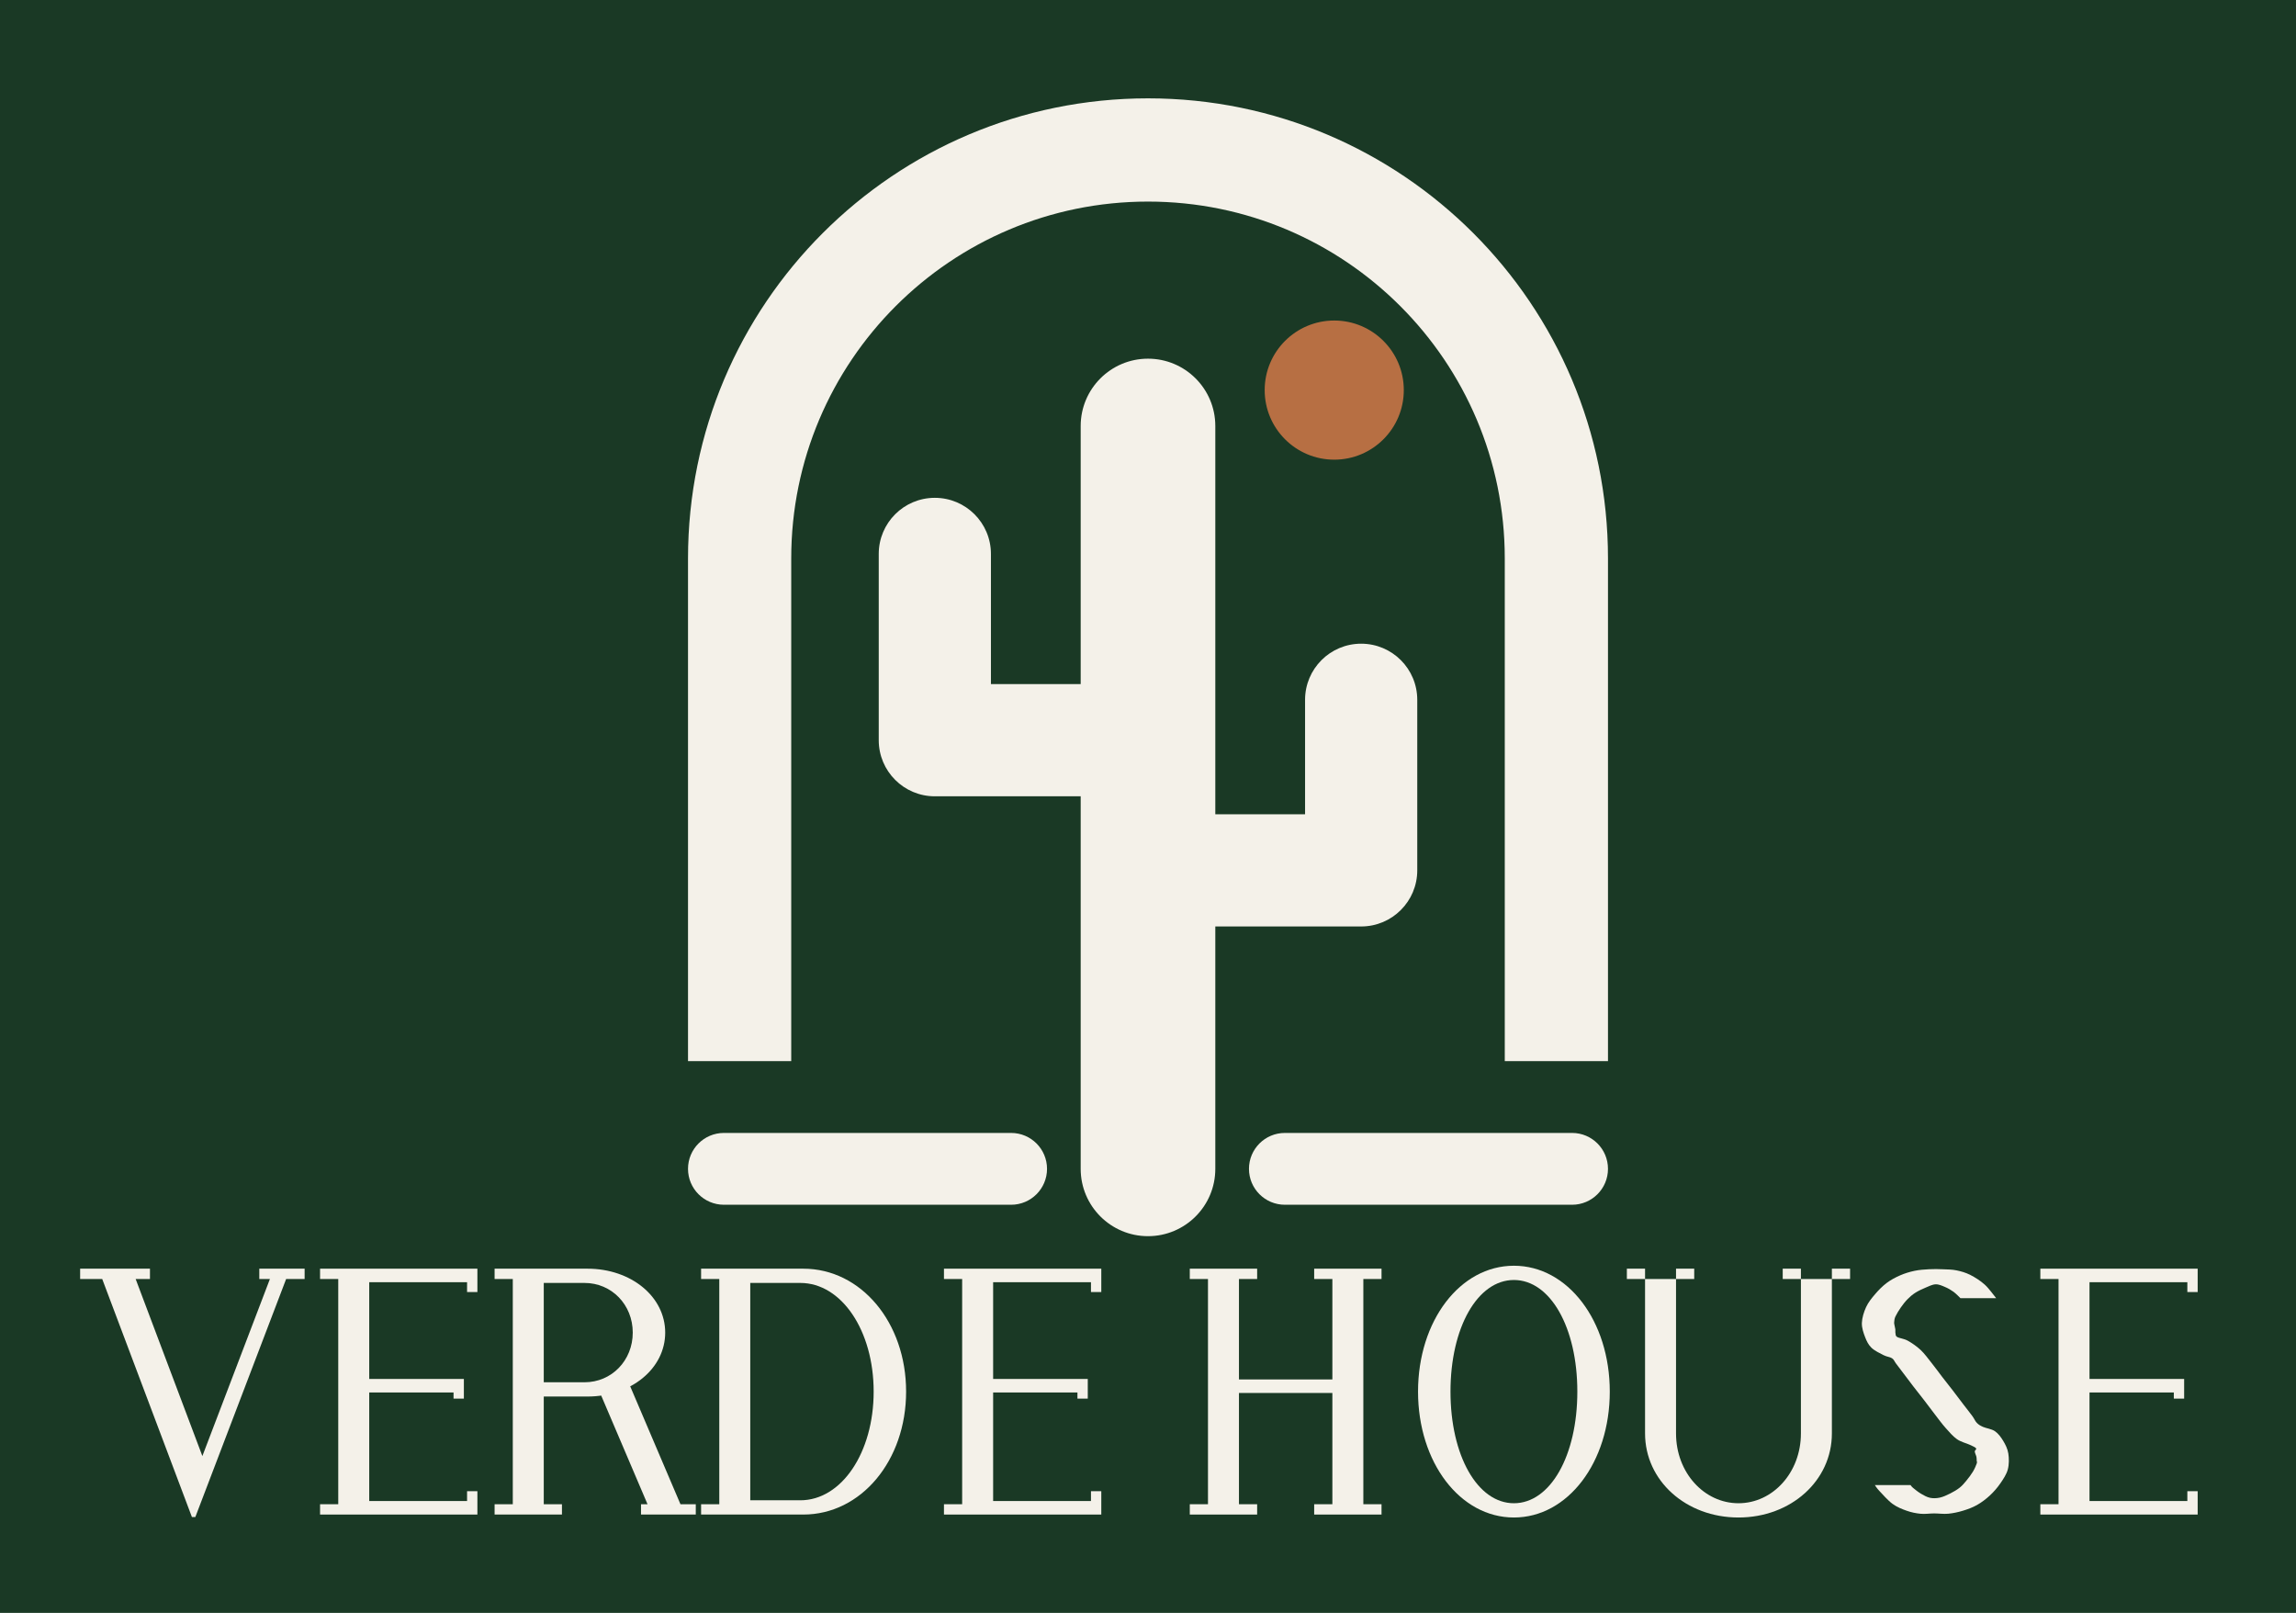
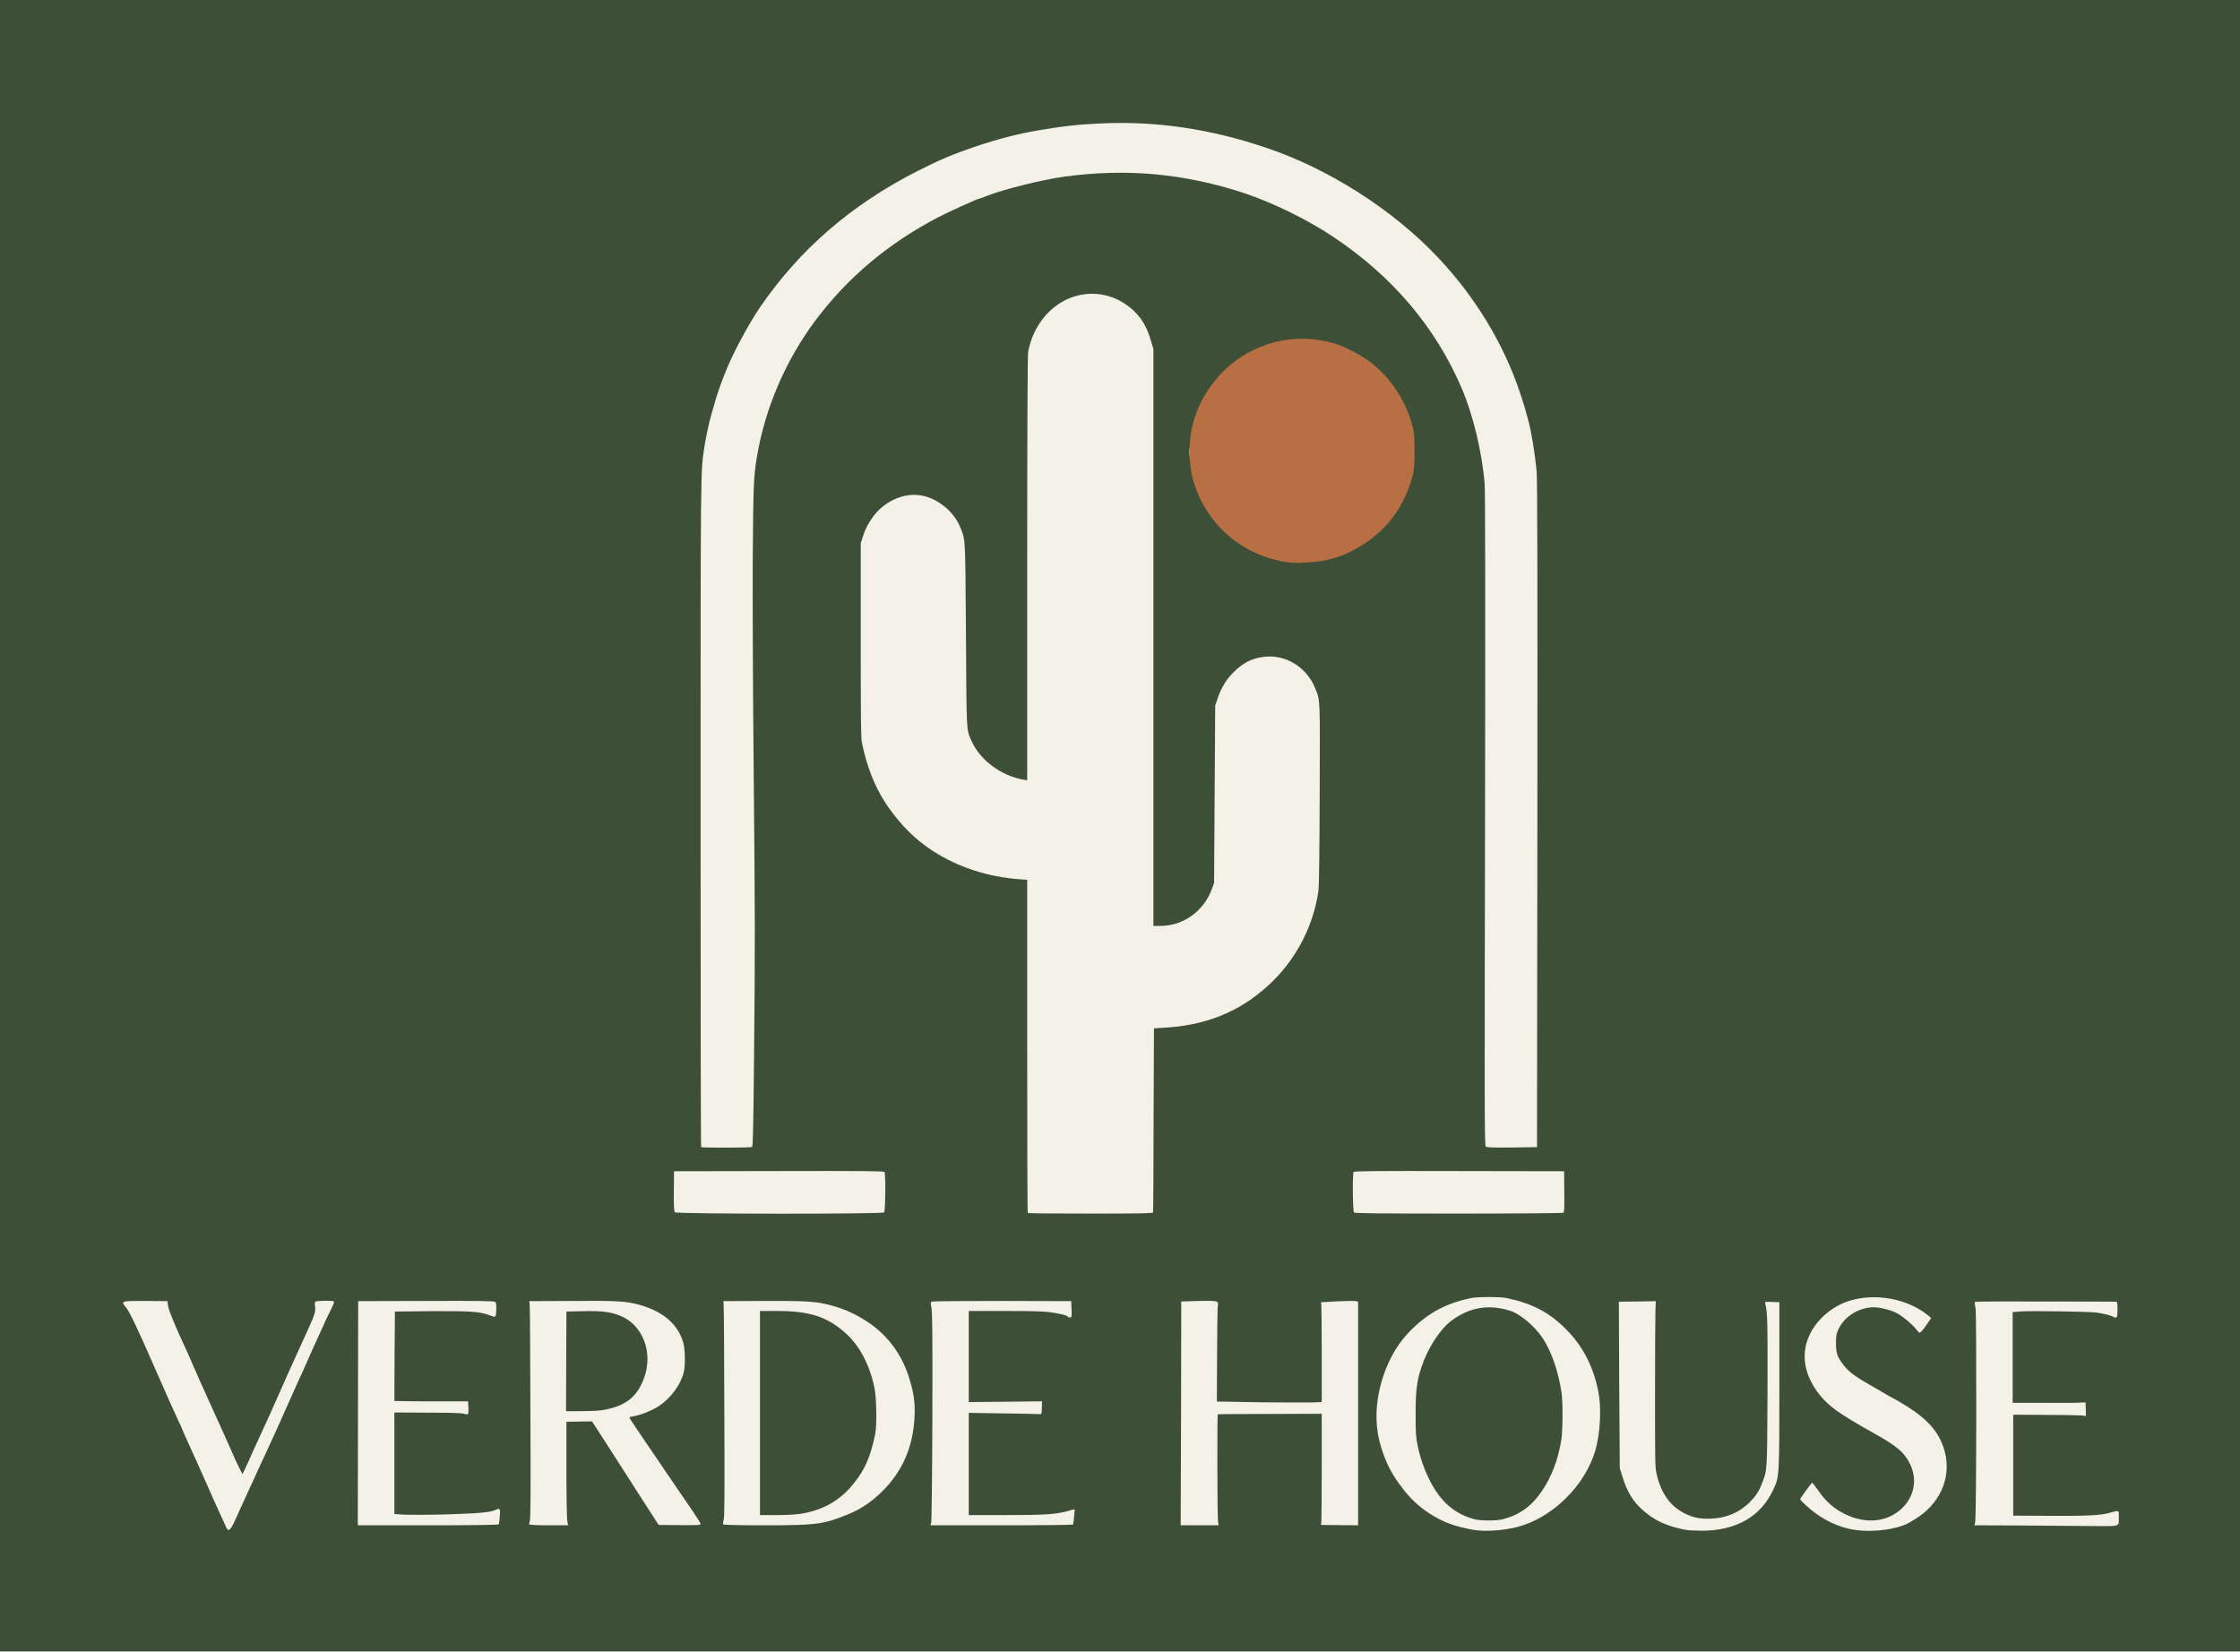
- <svg xmlns="http://www.w3.org/2000/svg" viewBox="-40 -40 934.000 656.000" width="934.0" height="656.0">
-   <rect x="-40" y="-40" width="934.000" height="656.000" fill="#1A3925" />
-   <g transform="translate(239.880 0)">
-     <g transform="scale(0.456389)">
-       <path d="M0 858.00L0 410.00A410.00 410.00 0 0 1 820.00 410.00L820.00 858.00L728.00 858.00L728.00 410.00A318.00 318.00 0 0 0 92.00 410.00L92.00 858.00Z" fill="#F4F1E9" fill-rule="evenodd" />
-       <path d="M32.00 986.00A32.00 32.00 0 0 1 32.00 922.00L288.00 922.00A32.00 32.00 0 0 1 288.00 986.00ZM532.00 986.00A32.00 32.00 0 0 1 532.00 922.00L788.00 922.00A32.00 32.00 0 0 1 788.00 986.00Z" fill="#F4F1E9" />
-       <path d="M514.00 260.00A62.00 62.00 0 0 1 638.00 260.00A62.00 62.00 0 0 1 514.00 260.00Z" fill="#B76F43" />
-       <path d="M350.00 292.00A60.00 60.00 0 0 1 470.00 292.00L470.00 954.00A60.00 60.00 0 0 1 350.00 954.00ZM410.00 522.00A50.00 50.00 0 0 1 410.00 622.00L220.00 622.00A50.00 50.00 0 0 1 220.00 522.00ZM270.00 572.00A50.00 50.00 0 0 1 170.00 572.00L170.00 406.00A50.00 50.00 0 0 1 270.00 406.00ZM410.00 738.00A50.00 50.00 0 0 1 410.00 638.00L600.00 638.00A50.00 50.00 0 0 1 600.00 738.00ZM650.00 688.00A50.00 50.00 0 0 1 550.00 688.00L550.00 536.00A50.00 50.00 0 0 1 650.00 536.00Z" fill="#F4F1E9" />
-     </g>
-   </g>
-   <g transform="translate(0.000 476.000)">
-     <g transform="translate(0.000 0)">
-       <path d="M0 0L13.6 0L42.323 76.211L71.4 0L78 0L39.466 101L38.066 101ZM-7.4 0L21 0L21 4.2L-7.4 4.2ZM65.48 0L83.92 0L83.92 4.2L65.48 4.2Z" fill="#F4F1E9" />
-     </g>
-     <g transform="translate(90.200 0)">
-       <path d="M7.4 0L20 0L20 100L7.4 100ZM0 0L27.4 0L27.4 4.2L0 4.2ZM0 95.8L27.4 95.8L27.4 100L0 100ZM7.4 0L64 0L64 5.5L7.4 5.5ZM7.4 44.85L58.5 44.85L58.5 50.35L7.4 50.35ZM7.4 94.5L64 94.5L64 100L7.4 100ZM59.8 0L64 0L64 9.5L59.8 9.5ZM59.8 90.5L64 90.5L64 100L59.8 100ZM54.3 44.85L58.5 44.85L58.5 52.85L54.3 52.85Z" fill="#F4F1E9" />
-     </g>
-     <g transform="translate(168.600 0)">
-       <path d="M0 0L12.6 0L12.6 100L0 100ZM12.6 0L30.384 0C48.152 0 62 11.388 62 26C62 40.612 48.152 52 30.384 52L12.6 52ZM12.6 5.8L12.6 46.2L29.184 46.2C40.208 46.2 48.8 37.352 48.8 26C48.8 14.648 40.208 5.8 29.184 5.8ZM34 47L47.4 47L70 100L56.6 100ZM-7.4 0L20 0L20 4.2L-7.4 4.2ZM-7.4 95.8L20 95.8L20 100L-7.4 100ZM52.16 95.8L74.44 95.8L74.44 100L52.16 100Z" fill="#F4F1E9" />
-     </g>
-     <g transform="translate(252.600 0)">
-       <path d="M0 0L12.6 0L12.6 100L0 100ZM12.6 0L34.156 0C57.672 0 76 21.9 76 50C76 78.1 57.672 100 34.156 100L12.6 100ZM12.6 5.8L12.6 94.2L32.956 94.2C49.728 94.2 62.8 74.84 62.8 50C62.8 25.16 49.728 5.8 32.956 5.8ZM-7.4 0L20 0L20 4.2L-7.4 4.2ZM-7.4 95.8L20 95.8L20 100L-7.4 100Z" fill="#F4F1E9" />
-     </g>
-     <g transform="translate(344.000 0)">
-       <path d="M7.4 0L20 0L20 100L7.4 100ZM0 0L27.4 0L27.4 4.2L0 4.2ZM0 95.8L27.4 95.8L27.4 100L0 100ZM7.4 0L64 0L64 5.5L7.4 5.5ZM7.4 44.85L58.5 44.85L58.5 50.35L7.4 50.35ZM7.4 94.5L64 94.5L64 100L7.4 100ZM59.8 0L64 0L64 9.5L59.8 9.5ZM59.8 90.5L64 90.5L64 100L59.8 100ZM54.3 44.85L58.5 44.85L58.5 52.85L54.3 52.85Z" fill="#F4F1E9" />
-     </g>
-     <g transform="translate(444.000 0)">
-       <path d="M7.4 0L20 0L20 100L7.4 100ZM0 0L27.4 0L27.4 4.2L0 4.2ZM0 95.8L27.4 95.8L27.4 100L0 100ZM58 0L70.6 0L70.6 100L58 100ZM50.6 0L78 0L78 4.2L50.6 4.2ZM50.6 95.8L78 95.8L78 100L50.6 100ZM13.7 45.05L64.3 45.05L64.3 50.55L13.7 50.55Z" fill="#F4F1E9" />
-     </g>
-     <g transform="translate(536.850 0)">
-       <path d="M39 -1.2C60.918 -1.2 78 21.226 78 50C78 78.774 60.918 101.2 39 101.2C17.082 101.2 0 78.774 0 50C0 21.226 17.082 -1.2 39 -1.2ZM39 4.6C24.191 4.6 13.2 23.94 13.2 50C13.2 76.06 24.191 95.4 39 95.4C53.809 95.4 64.8 76.06 64.8 50C64.8 23.94 53.809 4.6 39 4.6Z" fill="#F4F1E9" />
-     </g>
-     <g transform="translate(629.200 0)">
-       <path d="M0 0L0 67C0 86.22 16.644 101.2 38 101.2C59.356 101.2 76 86.22 76 67L76 0L63.4 0L63.4 67C63.4 82.961 51.938 95.4 38 95.4C24.062 95.4 12.6 82.961 12.6 67L12.6 0ZM-7.4 0L20 0L20 4.2L-7.4 4.2ZM56 0L83.4 0L83.4 4.2L56 4.2Z" fill="#F4F1E9" />
-     </g>
-     <g transform="translate(718.350 0)">
-       <path d="M53.682 12C52.905 11.079 50.77 8.047 49.019 6.472C47.268 4.897 45.083 3.513 43.176 2.549C41.268 1.585 39.44 1.075 37.572 0.689C35.704 0.304 33.822 0.314 31.967 0.236C30.111 0.159 28.352 0.12 26.439 0.225C24.526 0.33 22.459 0.452 20.487 0.868C18.515 1.283 16.501 1.892 14.606 2.718C12.712 3.545 10.818 4.548 9.119 5.825C7.421 7.102 5.808 8.745 4.415 10.382C3.021 12.019 1.653 13.696 0.758 15.644C-0.136 17.592 -0.886 20.037 -0.951 22.07C-1.016 24.103 -0.283 26.163 0.366 27.842C1.014 29.522 1.691 30.927 2.94 32.147C4.189 33.367 6.463 34.447 7.859 35.162C9.254 35.877 10.462 35.861 11.312 36.435C12.163 37.009 12.191 37.587 12.963 38.606C13.736 39.624 14.765 40.985 15.947 42.546C17.128 44.106 18.633 46.125 20.052 47.969C21.471 49.812 23.033 51.752 24.462 53.607C25.891 55.462 27.193 57.246 28.626 59.097C30.06 60.949 31.542 63.006 33.064 64.716C34.585 66.427 36.1 68.206 37.754 69.36C39.408 70.514 41.697 71.024 42.987 71.64C44.278 72.256 45.168 72.6 45.499 73.057C45.831 73.514 44.953 73.806 44.978 74.382C45.002 74.958 45.518 75.901 45.647 76.515C45.776 77.129 45.732 77.611 45.752 78.066C45.772 78.52 46.027 78.49 45.77 79.244C45.512 79.998 44.91 81.425 44.206 82.588C43.503 83.751 42.445 85.143 41.549 86.223C40.653 87.303 39.923 88.202 38.829 89.07C37.736 89.938 36.336 90.756 34.987 91.43C33.638 92.105 32.107 92.825 30.737 93.117C29.367 93.409 28.036 93.448 26.767 93.185C25.498 92.922 24.261 92.203 23.123 91.54C21.985 90.877 20.652 89.797 19.938 89.207C19.224 88.617 19.023 88.201 18.839 88L4.318 88C4.633 88.407 5.003 89.162 6.207 90.44C7.412 91.718 9.695 94.332 11.543 95.668C13.391 97.004 15.396 97.788 17.295 98.457C19.194 99.125 21.078 99.5 22.937 99.68C24.796 99.861 26.575 99.543 28.45 99.54C30.324 99.537 32.23 99.845 34.182 99.662C36.134 99.479 38.213 99.034 40.163 98.442C42.114 97.851 44.065 97.142 45.885 96.114C47.705 95.085 49.505 93.732 51.084 92.272C52.663 90.812 54.136 89.122 55.358 87.352C56.58 85.581 57.871 83.677 58.415 81.647C58.96 79.618 58.934 77.105 58.626 75.176C58.318 73.248 57.476 71.588 56.569 70.076C55.662 68.565 54.563 67.062 53.186 66.105C51.808 65.149 49.533 64.904 48.304 64.338C47.075 63.771 46.535 63.443 45.813 62.707C45.09 61.97 44.889 61.179 43.97 59.919C43.052 58.659 41.629 56.889 40.3 55.149C38.971 53.409 37.422 51.33 35.996 49.479C34.57 47.628 33.173 45.895 31.743 44.041C30.312 42.186 28.883 40.186 27.416 38.353C25.948 36.52 24.553 34.552 22.937 33.041C21.322 31.531 19.302 30.165 17.72 29.291C16.138 28.417 14.279 28.297 13.446 27.798C12.614 27.298 12.856 26.819 12.724 26.296C12.593 25.773 12.736 25.264 12.658 24.66C12.579 24.055 12.329 23.188 12.255 22.671C12.18 22.154 12.136 22.099 12.212 21.558C12.287 21.018 12.257 20.397 12.708 19.427C13.159 18.457 14.1 16.907 14.919 15.739C15.737 14.571 16.643 13.406 17.617 12.418C18.59 11.43 19.546 10.592 20.762 9.811C21.977 9.03 23.529 8.306 24.91 7.73C26.291 7.155 27.715 6.405 29.047 6.359C30.38 6.313 31.687 6.944 32.905 7.454C34.122 7.964 35.31 8.661 36.353 9.418C37.396 10.176 38.693 11.57 39.161 12Z" fill="#F4F1E9" />
-     </g>
-     <g transform="translate(790.000 0)">
-       <path d="M7.4 0L20 0L20 100L7.4 100ZM0 0L27.4 0L27.4 4.2L0 4.2ZM0 95.8L27.4 95.8L27.4 100L0 100ZM7.4 0L64 0L64 5.5L7.4 5.5ZM7.4 44.85L58.5 44.85L58.5 50.35L7.4 50.35ZM7.4 94.5L64 94.5L64 100L7.4 100ZM59.8 0L64 0L64 9.5L59.8 9.5ZM59.8 90.5L64 90.5L64 100L59.8 100ZM54.3 44.85L58.5 44.85L58.5 52.85L54.3 52.85Z" fill="#F4F1E9" />
-     </g>
-   </g>
+ <svg xmlns="http://www.w3.org/2000/svg" viewBox="121 92 1207 890" width="1207" height="890">
+   <rect x="121" y="92" width="1207" height="890" fill="#3E4F38" />
+   <path d="M484.6 745.3C484.2 744.8 484.0 741.4 484.1 733.9L484.2 723.2L540.7 723.1C585.6 723.0 597.3 723.1 597.6 723.6C598.3 724.7 598.1 744.7 597.4 745.4C596.5 746.3 485.3 746.3 484.6 745.3ZM674.8 745.7C674.6 745.5 674.5 705.0 674.5 655.7L674.5 566.1L669.9 565.8C661.9 565.2 653.3 563.5 646.2 561.2C629.6 555.8 616.2 547.1 605.9 535.0C595.1 522.5 589.0 509.6 585.4 492.0C584.9 489.4 584.8 477.8 584.8 436.8L584.8 384.8L585.9 381.3C587.4 376.7 588.9 373.9 591.7 370.1C597.9 361.9 608.3 357.4 617.3 359.0C626.4 360.5 635.3 367.9 638.6 376.6C641.3 383.6 641.1 380.6 641.5 434.0C641.8 487.4 641.7 485.1 644.4 491.1C649.0 501.6 660.4 510.1 672.6 512.2L674.5 512.5L674.5 398.6C674.5 321.2 674.7 283.7 675.0 281.7C677.6 267.4 687.2 255.8 699.8 251.8C711.1 248.3 723.0 251.1 731.8 259.4C736.3 263.6 739.2 268.6 741.2 275.8L742.5 280.1L742.5 435.6L742.5 591.0L746.1 591.0C758.7 591.0 769.7 583.0 774.1 570.9L775.2 567.8L775.5 520.0L775.8 472.2L777.1 468.4C779.0 462.8 781.7 458.2 785.5 454.5C790.6 449.3 795.2 446.9 801.8 446.0C813.5 444.4 825.2 451.5 829.7 463.0C832.4 469.7 832.3 466.8 832.1 519.8C832.0 550.1 831.8 570.1 831.4 572.2C828.8 590.4 820.2 607.3 807.3 620.3C791.7 635.8 773.4 644.0 750.5 645.7L742.8 646.2L742.6 695.5C742.6 722.6 742.4 745.0 742.3 745.4C742.1 745.9 734.9 746.0 708.6 746.0C690.2 746.0 675.0 745.9 674.8 745.7ZM850.6 745.4C849.9 744.7 849.7 724.7 850.4 723.6C850.7 723.1 862.4 723.0 907.3 723.1L963.8 723.2L963.9 734.2C964.0 742.7 963.9 745.3 963.4 745.6C963.0 745.8 937.7 746.0 907.0 746.0C864.3 746.0 851.1 745.9 850.6 745.4ZM498.8 710.2C498.6 710.0 498.5 629.0 498.5 530.3C498.5 342.7 498.5 346.2 500.5 333.2C501.3 327.7 503.1 319.6 504.5 314.6C504.8 313.7 505.2 312.3 505.5 311.4C505.7 310.5 506.2 309.0 506.4 308.0C507.0 305.8 508.7 300.9 509.7 298.2C510.1 297.1 511.0 294.7 511.8 292.8C515.2 283.7 524.5 266.3 530.8 257.2C552.2 226.1 579.9 202.2 615.7 184.0C627.6 178.0 634.8 175.0 646.2 171.1C658.8 166.9 669.9 164.0 680.2 162.3C694.3 159.9 701.5 159.1 714.6 158.5C744.2 157.2 773.0 161.4 803.2 171.6C836.6 182.8 871.1 204.7 895.2 230.1C915.6 251.4 931.3 277.3 940.2 304.1C942.2 310.1 943.0 312.8 944.5 318.5C946.2 324.9 948.1 336.3 949.0 346.0C949.4 350.1 949.5 404.3 949.4 531.0L949.2 710.2L935.8 710.4C925.5 710.5 922.2 710.4 921.6 709.9C920.9 709.3 920.9 691.1 921.2 534.0C921.4 418.8 921.3 356.7 921.0 352.8C919.6 335.6 914.7 315.5 908.7 301.4C894.6 268.4 871.4 241.0 839.5 219.7C825.8 210.5 807.2 201.4 791.8 196.2C759.5 185.5 728.1 182.6 694.5 187.2C682.2 188.9 661.1 194.2 652.4 197.7C650.7 198.4 649.2 199.0 648.9 199.0C647.9 199.0 633.3 205.6 626.5 209.1C599.6 223.2 577.9 241.4 560.6 264.4C544.2 286.3 533.2 312.1 528.8 338.5C527.1 349.0 526.9 353.0 526.6 393.5C526.5 415.9 526.7 466.5 527.1 506.0C527.9 590.6 527.9 600.5 527.3 662.5C527.0 696.0 526.7 709.9 526.3 710.1C525.6 710.6 499.3 710.6 498.8 710.2ZM761.7 335.8C761.7 333.3 761.8 332.2 761.9 333.4C762.0 334.5 762.0 336.5 761.9 337.9C761.8 339.2 761.7 338.2 761.7 335.8Z" fill="#F4F1E9" fill-rule="evenodd" />
+   <path d="M816.2 395.2C799.6 393.3 784.0 384.5 774.3 371.5C765.9 360.2 762.0 348.8 762.0 335.5C762.0 328.5 762.8 323.3 764.8 317.0C769.2 303.1 779.3 290.5 791.8 283.1C806.5 274.4 823.4 272.3 839.7 277.0C846.3 278.9 856.2 284.2 861.7 289.0C871.3 297.1 878.9 309.2 882.0 321.2C883.1 325.2 883.2 326.9 883.2 335.2C883.2 343.5 883.0 345.3 882.1 348.8C877.1 366.9 866.2 380.4 849.5 388.9C844.7 391.4 840.9 392.7 835.0 394.0C830.4 395.0 820.2 395.6 816.2 395.2Z" fill="#B86F43" fill-rule="evenodd" />
+   <path d="M915.2 916.5C904.5 914.6 898.5 912.3 890.9 907.4C885.2 903.6 880.8 899.5 876.4 893.6C871.1 886.8 867.8 880.4 865.3 872.2C861.5 860.3 861.9 847.0 866.4 833.5C869.7 823.6 874.8 815.1 881.8 808.3C891.0 799.3 900.6 794.2 913.9 791.5C917.4 790.8 929.2 790.8 932.6 791.5C946.3 794.3 955.6 799.1 964.5 808.0C973.8 817.2 979.6 828.4 982.3 842.2C984.0 851.2 983.3 864.7 980.5 874.1C974.9 892.7 957.6 909.8 939.0 914.8C931.5 916.8 921.4 917.5 915.2 916.5ZM1029.0 916.4C1018.8 914.4 1012.2 911.3 1005.7 905.4C1000.7 900.8 997.6 895.6 995.2 887.7L993.8 883.2L993.5 838.5C993.4 813.9 993.3 793.7 993.3 793.6C993.3 793.5 997.8 793.4 1003.3 793.4L1013.2 793.2L1013.0 799.0C1012.9 802.2 1012.8 822.2 1012.8 843.5C1012.8 879.0 1012.8 882.6 1013.6 886.2C1016.1 896.9 1020.9 903.7 1029.0 907.7C1033.4 909.9 1037.4 910.7 1043.3 910.4C1051.4 910.0 1058.0 907.2 1063.6 901.8C1066.9 898.5 1068.7 895.9 1070.2 892.0C1073.3 884.0 1073.2 886.5 1073.4 842.2C1073.5 803.9 1073.4 799.2 1072.2 794.6C1071.9 793.5 1071.9 793.5 1075.8 793.6L1079.8 793.8L1079.8 838.5C1079.8 888.0 1079.8 887.8 1076.5 894.8C1069.8 909.4 1056.2 917.1 1037.5 916.9C1034.1 916.9 1030.2 916.7 1029.0 916.4ZM1116.5 915.7C1108.5 913.7 1100.8 909.4 1094.4 903.5C1092.5 901.8 1091.0 900.2 1091.0 900.0C1091.0 899.5 1096.9 891.3 1097.4 891.1C1097.6 891.0 1099.1 892.9 1100.7 895.2C1104.6 900.9 1109.1 905.0 1114.8 907.8C1126.2 913.5 1137.8 912.4 1145.7 905.0C1152.5 898.6 1154.2 889.5 1150.3 881.2C1147.2 874.7 1143.3 871.4 1130.4 864.2C1112.2 854.0 1106.7 850.1 1101.5 843.7C1094.2 834.6 1091.7 824.5 1094.6 815.2C1097.5 805.5 1106.4 796.8 1116.7 793.3C1130.9 788.5 1148.8 791.7 1160.2 801.1L1161.6 802.3L1158.8 806.4C1157.1 808.8 1155.7 810.4 1155.3 810.2C1154.9 810.1 1154.0 809.1 1153.3 808.1C1151.4 805.7 1146.8 801.8 1143.7 800.0C1140.7 798.2 1134.2 796.5 1130.7 796.5C1122.8 796.5 1114.8 801.4 1111.6 808.4C1110.5 810.9 1110.3 811.9 1110.3 816.0C1110.4 821.4 1110.8 822.8 1114.1 827.3C1116.7 830.8 1120.0 833.4 1126.8 837.3C1129.5 838.9 1133.4 841.1 1135.4 842.3C1137.4 843.5 1139.1 844.5 1139.2 844.5C1139.3 844.5 1141.3 845.6 1143.6 846.9C1158.0 855.2 1164.8 862.1 1168.2 871.9C1173.0 885.9 1167.8 900.5 1154.9 909.4C1152.9 910.7 1150.3 912.3 1149.2 912.9C1141.2 916.9 1126.4 918.2 1116.5 915.7ZM242.8 914.9C242.4 914.0 240.7 910.3 239.1 906.8C237.4 903.2 235.0 897.7 233.6 894.5C231.2 889.1 223.3 871.3 220.3 864.9C219.6 863.3 219.0 861.9 219.0 861.8C219.0 861.7 218.1 859.6 216.9 857.2C214.7 852.5 211.6 845.6 203.8 827.8C194.7 807.0 190.8 799.0 188.9 796.6C185.9 793.1 186.3 793.0 200.0 793.1L211.2 793.2L211.6 795.8C211.8 798.0 215.5 806.9 221.1 818.9C222.2 821.3 224.1 825.5 225.2 828.2C226.4 831.0 228.1 834.8 229.0 836.8C229.9 838.7 231.9 843.2 233.5 846.8C235.1 850.3 238.8 858.5 241.7 864.9C244.6 871.3 247.0 876.7 247.0 876.8C247.0 877.2 251.6 886.6 251.7 886.4C251.8 886.3 253.2 883.3 254.8 879.8C256.3 876.2 258.9 870.7 260.3 867.6C261.8 864.4 263.0 861.8 263.0 861.7C263.0 861.7 264.0 859.5 265.2 856.9C266.4 854.4 268.5 849.5 270.0 846.2C274.3 836.4 278.1 827.9 283.0 817.2C290.5 800.9 291.2 799.2 290.8 796.3C290.5 794.5 290.6 793.7 291.1 793.4C291.5 793.2 293.8 793.0 296.4 793.0C300.2 793.0 301.0 793.1 301.0 793.8C301.0 794.2 300.1 796.2 299.0 798.4C297.9 800.5 295.9 804.7 294.6 807.8C293.2 810.8 291.5 814.5 290.8 816.1C288.8 820.6 287.4 823.6 283.8 831.8C281.9 835.9 279.4 841.4 278.3 844.0C277.1 846.6 274.8 851.7 273.3 855.2C269.9 862.8 269.4 863.9 264.3 875.0C262.2 879.5 259.4 885.4 258.3 888.0C257.1 890.6 254.6 896.0 252.8 900.0C251.0 904.0 248.5 909.3 247.4 911.9C245.0 917.0 244.0 917.6 242.8 914.9ZM1209.6 914.1L1184.9 914.0L1185.3 912.4C1186.0 909.5 1186.1 800.2 1185.5 796.9C1185.1 795.3 1185.0 793.8 1185.2 793.6C1185.4 793.4 1202.5 793.3 1223.2 793.4C1243.8 793.4 1261.0 793.5 1261.4 793.5C1261.8 793.5 1262.0 794.7 1262.0 797.8C1262.0 802.3 1261.7 802.7 1259.4 801.5C1257.9 800.7 1253.6 799.7 1250.2 799.3C1245.0 798.8 1216.1 798.4 1210.7 798.7L1205.5 799.1L1205.5 823.5L1205.5 848.0L1221.4 848.0C1230.1 848.1 1238.3 848.0 1239.5 848.0C1240.7 847.9 1242.4 847.8 1243.2 847.8L1244.8 847.8L1244.9 851.4L1245.0 855.1L1242.6 854.8C1241.3 854.7 1232.5 854.5 1223.0 854.5L1205.8 854.4L1205.8 881.6L1205.8 908.8L1225.5 908.9C1245.6 909.0 1253.1 908.7 1258.0 907.2C1262.9 905.8 1262.8 905.8 1262.7 909.5C1262.7 915.0 1264.0 914.5 1248.1 914.4C1240.5 914.3 1223.1 914.2 1209.6 914.1ZM313.9 853.6L314.0 793.2L350.6 793.1C377.8 793.0 387.3 793.1 387.8 793.6C388.4 794.0 388.5 795.2 388.4 798.0C388.2 802.2 388.3 802.1 384.5 800.7C379.1 798.8 374.6 798.5 353.8 798.6L333.8 798.8L333.6 822.9L333.5 847.0L339.1 847.1C342.2 847.2 351.2 847.2 359.0 847.2L373.2 847.2L373.4 850.4C373.5 852.2 373.4 853.8 373.1 854.1C372.9 854.3 371.9 854.2 371.0 853.9C369.8 853.5 363.6 853.3 351.4 853.3L333.5 853.2L333.5 880.6L333.5 907.9L339.1 908.3C342.2 908.4 352.9 908.4 362.8 908.1C380.3 907.5 385.7 907.0 388.5 905.5C390.3 904.5 390.7 905.4 390.3 909.4C390.1 911.4 389.9 913.3 389.7 913.5C389.6 913.8 373.9 914.0 351.6 914.0L313.8 914.0L313.9 853.6ZM406.2 913.5C406.1 913.2 406.2 912.3 406.5 911.6C406.9 910.6 407.0 894.2 406.8 853.2C406.7 821.9 406.6 795.6 406.4 794.8L406.2 793.2L429.0 793.1C452.8 792.9 458.2 793.2 464.9 795.0C478.2 798.6 486.3 805.5 489.2 815.7C490.2 819.1 490.3 827.7 489.5 831.3C487.9 838.0 482.6 845.3 476.4 849.5C473.0 851.8 467.1 854.3 463.1 855.1C461.5 855.4 460.2 855.7 460.1 855.8C460.0 855.9 461.8 858.7 464.1 862.1C466.4 865.5 472.8 874.9 478.3 883.0C483.8 891.1 490.6 901.1 493.4 905.1C496.2 909.2 498.5 912.8 498.5 913.3C498.5 913.9 497.0 914.0 487.2 913.9L475.9 913.8L465.2 897.2C459.4 888.2 452.4 877.3 449.7 873.0C447.0 868.8 443.7 863.7 442.4 861.7L440.0 858.0L433.1 858.1L426.2 858.2L426.2 883.8C426.2 897.8 426.4 910.3 426.7 911.6L427.1 914.0L416.8 914.0C410.1 914.0 406.4 913.8 406.2 913.5ZM510.7 913.5C510.5 913.2 510.6 912.0 511.0 910.8C511.4 909.3 511.5 893.7 511.3 852.5C511.2 821.6 511.1 795.6 510.9 794.8L510.8 793.2L531.8 793.1C552.0 793.0 559.4 793.3 565.2 794.6C573.9 796.5 580.9 799.4 588.2 804.2C598.7 811.0 606.5 821.2 610.5 833.4C613.3 842.0 614.2 847.7 613.8 855.5C613.0 871.7 607.4 884.7 596.6 895.5C590.8 901.3 584.8 905.3 578.2 908.0C564.8 913.5 561.0 914.0 532.9 914.0C517.8 914.0 511.0 913.8 510.7 913.5ZM622.8 912.4C623.0 911.5 623.3 885.8 623.4 855.2C623.5 813.2 623.4 799.0 622.9 796.8C622.4 794.4 622.5 793.8 623.0 793.5C623.4 793.2 639.7 793.1 661.0 793.1L698.2 793.2L698.4 797.6C698.5 801.7 698.5 802.0 697.5 802.0C697.0 802.0 696.4 801.8 696.3 801.5C695.8 800.8 692.8 800.1 687.1 799.2C683.5 798.7 677.4 798.5 662.6 798.5L643.0 798.5L643.0 823.1L643.0 847.6L662.8 847.4L682.5 847.2L682.4 850.8C682.3 854.2 682.2 854.2 681.0 854.1C680.3 854.0 671.5 853.8 661.4 853.7L643.0 853.4L643.0 881.0L643.0 908.5L663.4 908.5C683.7 908.5 689.3 908.1 695.8 906.5C696.9 906.2 698.3 905.8 698.9 905.6L700.1 905.4L699.8 909.3C699.6 911.5 699.3 913.4 699.2 913.6C699.0 913.8 681.7 914.0 660.7 914.0L622.4 914.0L622.8 912.4ZM757.4 853.7L757.5 793.4L766.7 793.1C777.1 792.9 777.8 793.0 777.2 795.6C777.0 796.4 776.9 808.4 776.8 822.2L776.7 847.3L799.7 847.7C812.4 847.8 825.1 847.9 828.0 847.8L833.2 847.6L833.2 822.7C833.2 809.0 833.1 796.9 833.0 795.8L832.8 793.8L841.6 793.3C846.4 793.1 850.9 793.0 851.6 793.2L852.8 793.5L852.8 853.7L852.8 914.0L842.8 913.9L832.8 913.8L833.0 912.0C833.1 911.0 833.2 897.6 833.2 882.1L833.2 853.9L805.3 854.0C789.9 854.0 777.2 854.1 777.2 854.2C776.8 854.5 776.9 909.0 777.3 911.4L777.6 914.0L767.4 914.0L757.2 914.0L757.4 853.7ZM930.5 910.8C939.7 908.5 946.3 903.8 952.0 895.3C957.2 887.6 960.5 878.7 962.3 868.0C963.1 862.8 963.2 847.5 962.4 842.4C960.6 830.7 957.0 820.4 952.3 813.2C947.9 806.6 940.1 800.1 934.8 798.4C923.0 794.7 912.8 796.5 903.0 803.8C897.0 808.3 890.3 818.6 887.1 828.3C884.4 836.1 883.8 841.5 883.8 854.0C883.8 864.2 883.9 866.4 884.9 871.1C886.3 878.0 888.5 884.0 891.6 890.2C897.4 901.5 905.1 908.1 915.8 910.8C919.1 911.6 927.1 911.6 930.5 910.8ZM552.5 907.8C564.6 905.8 573.6 900.7 580.9 891.6C587.0 884.1 590.0 877.3 592.6 864.8C593.5 860.4 593.3 845.8 592.3 840.6C589.8 827.6 584.0 816.7 575.9 809.8C566.2 801.4 556.8 798.5 539.6 798.5L530.5 798.5L530.5 853.5L530.5 908.5L539.4 908.5C544.5 908.5 550.0 908.2 552.5 907.8ZM445.2 852.0C457.9 850.0 464.4 845.0 468.2 834.2C473.0 820.5 467.2 805.8 455.0 801.0C449.9 799.0 445.6 798.4 435.6 798.6L426.2 798.8L426.1 825.6L426.0 852.5L433.8 852.5C438.1 852.5 443.2 852.3 445.2 852.0Z" fill="#F4F1E9" fill-rule="evenodd" />
</svg>
